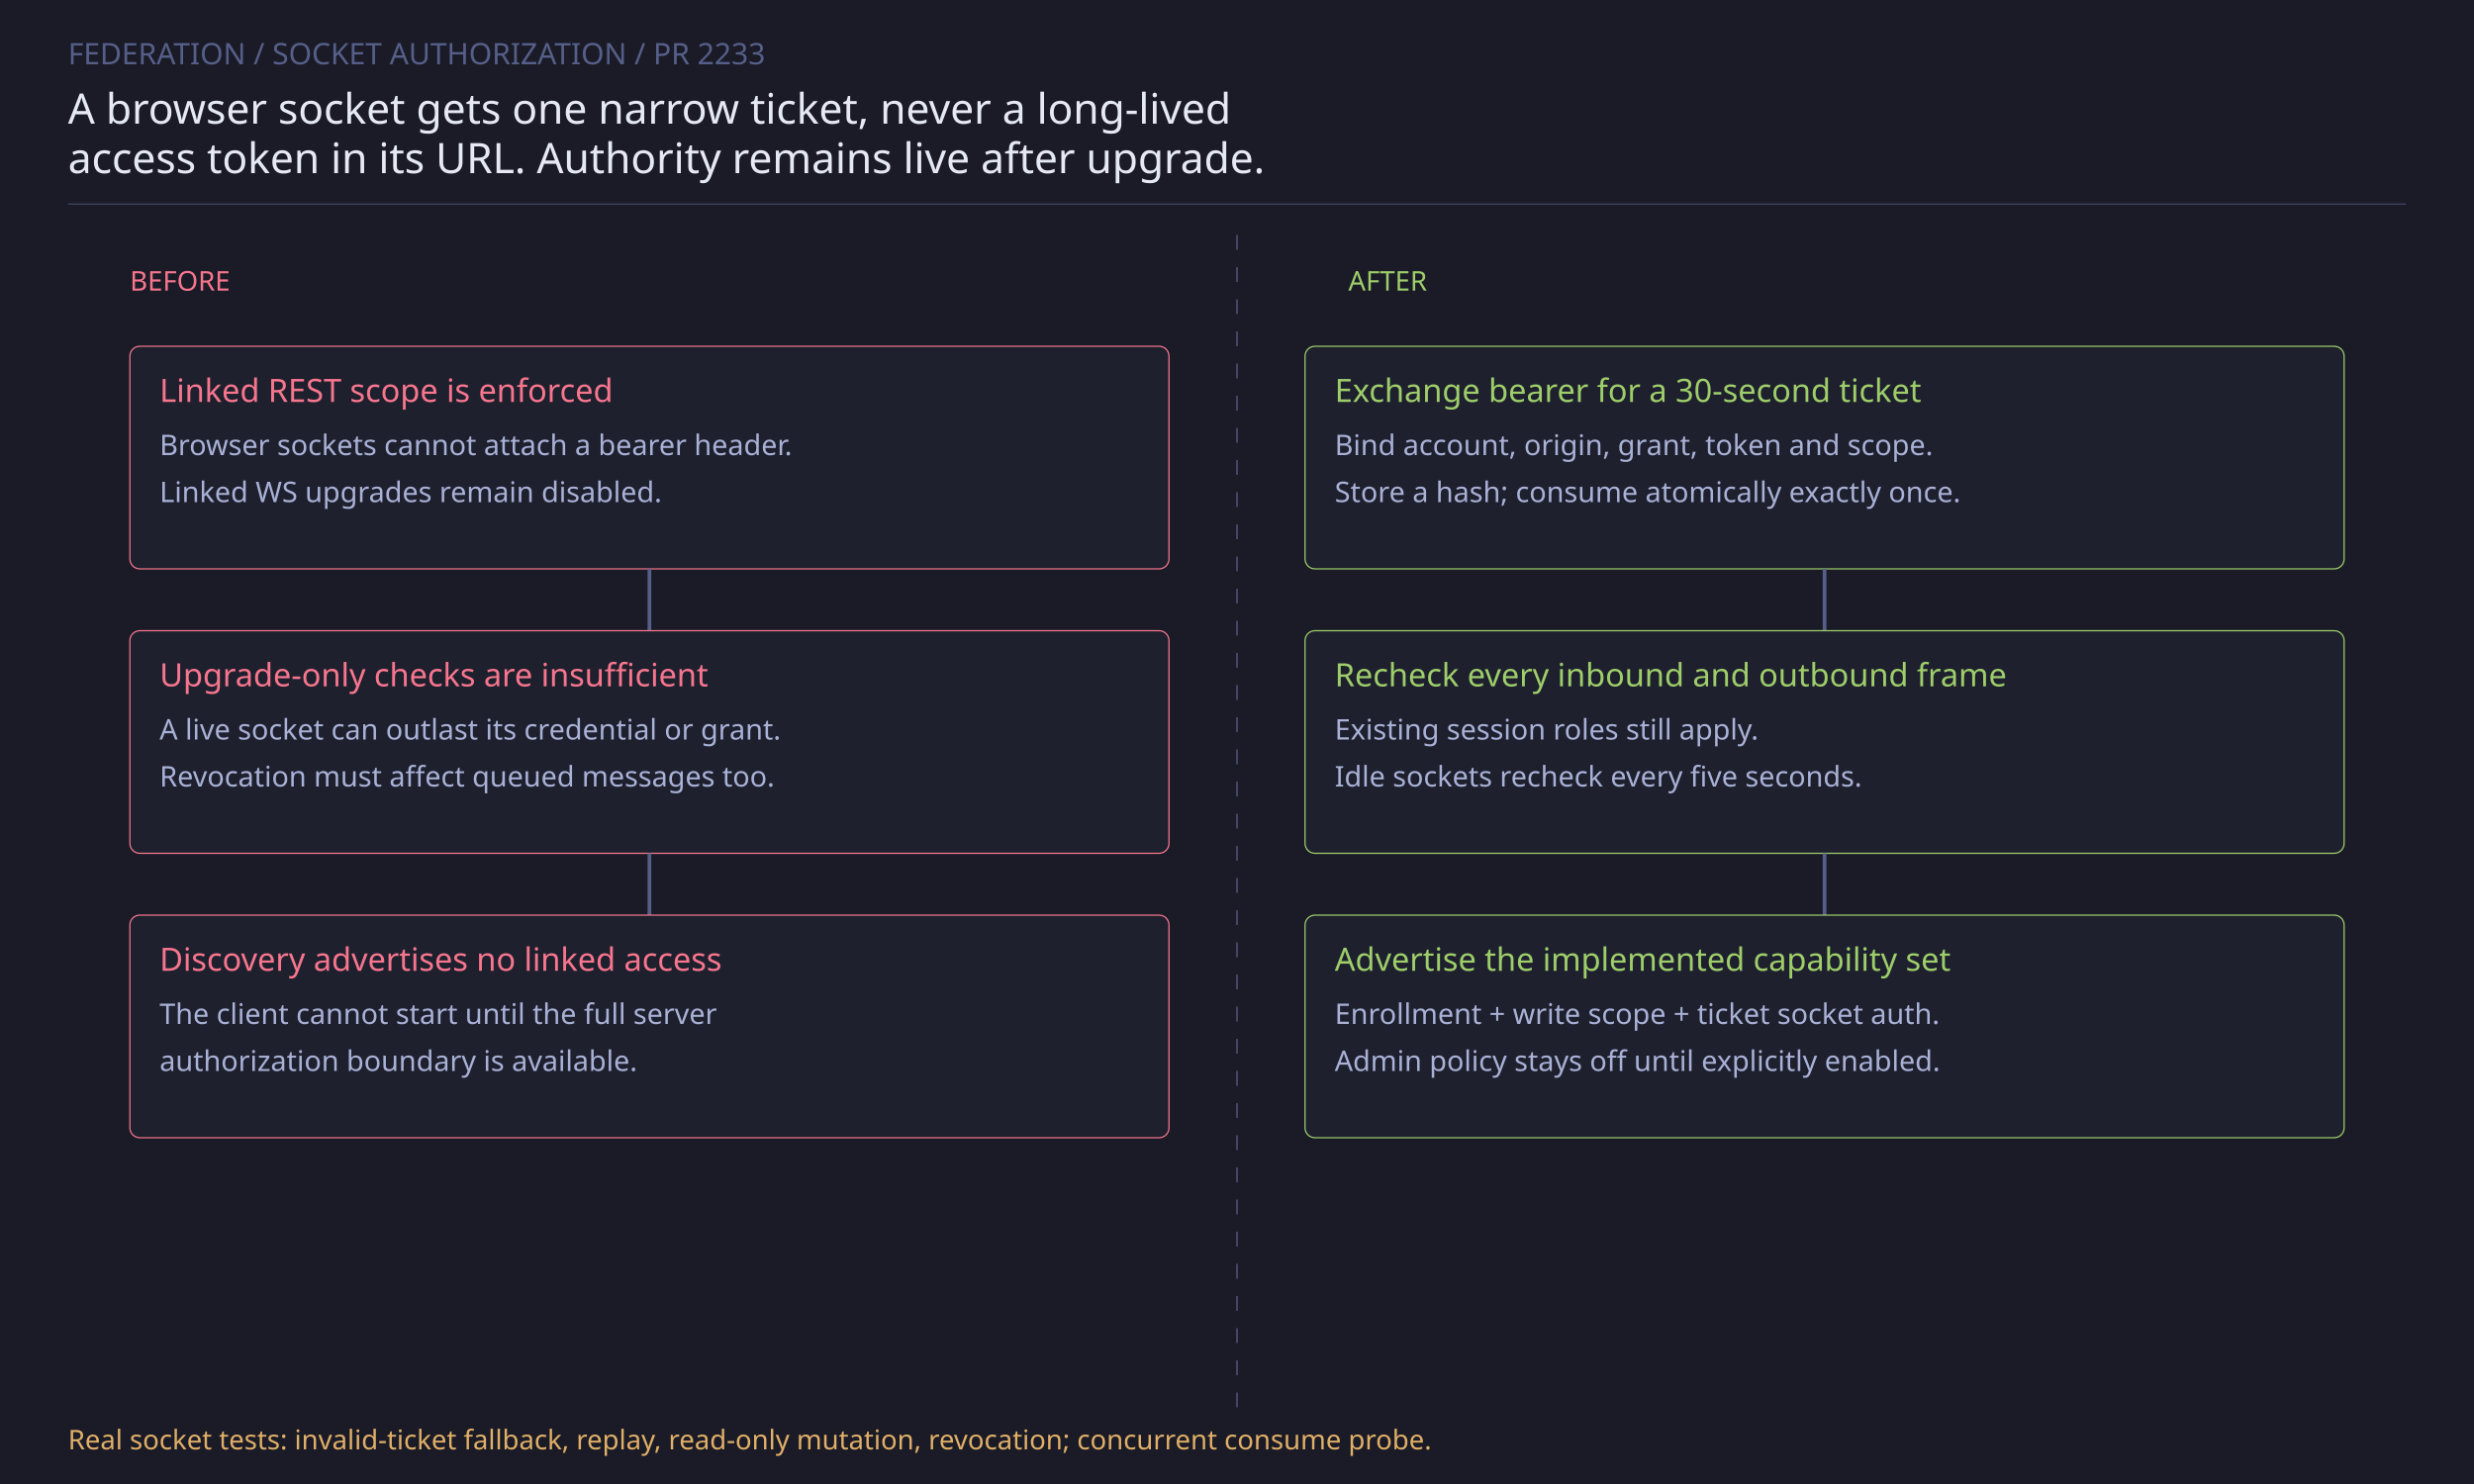
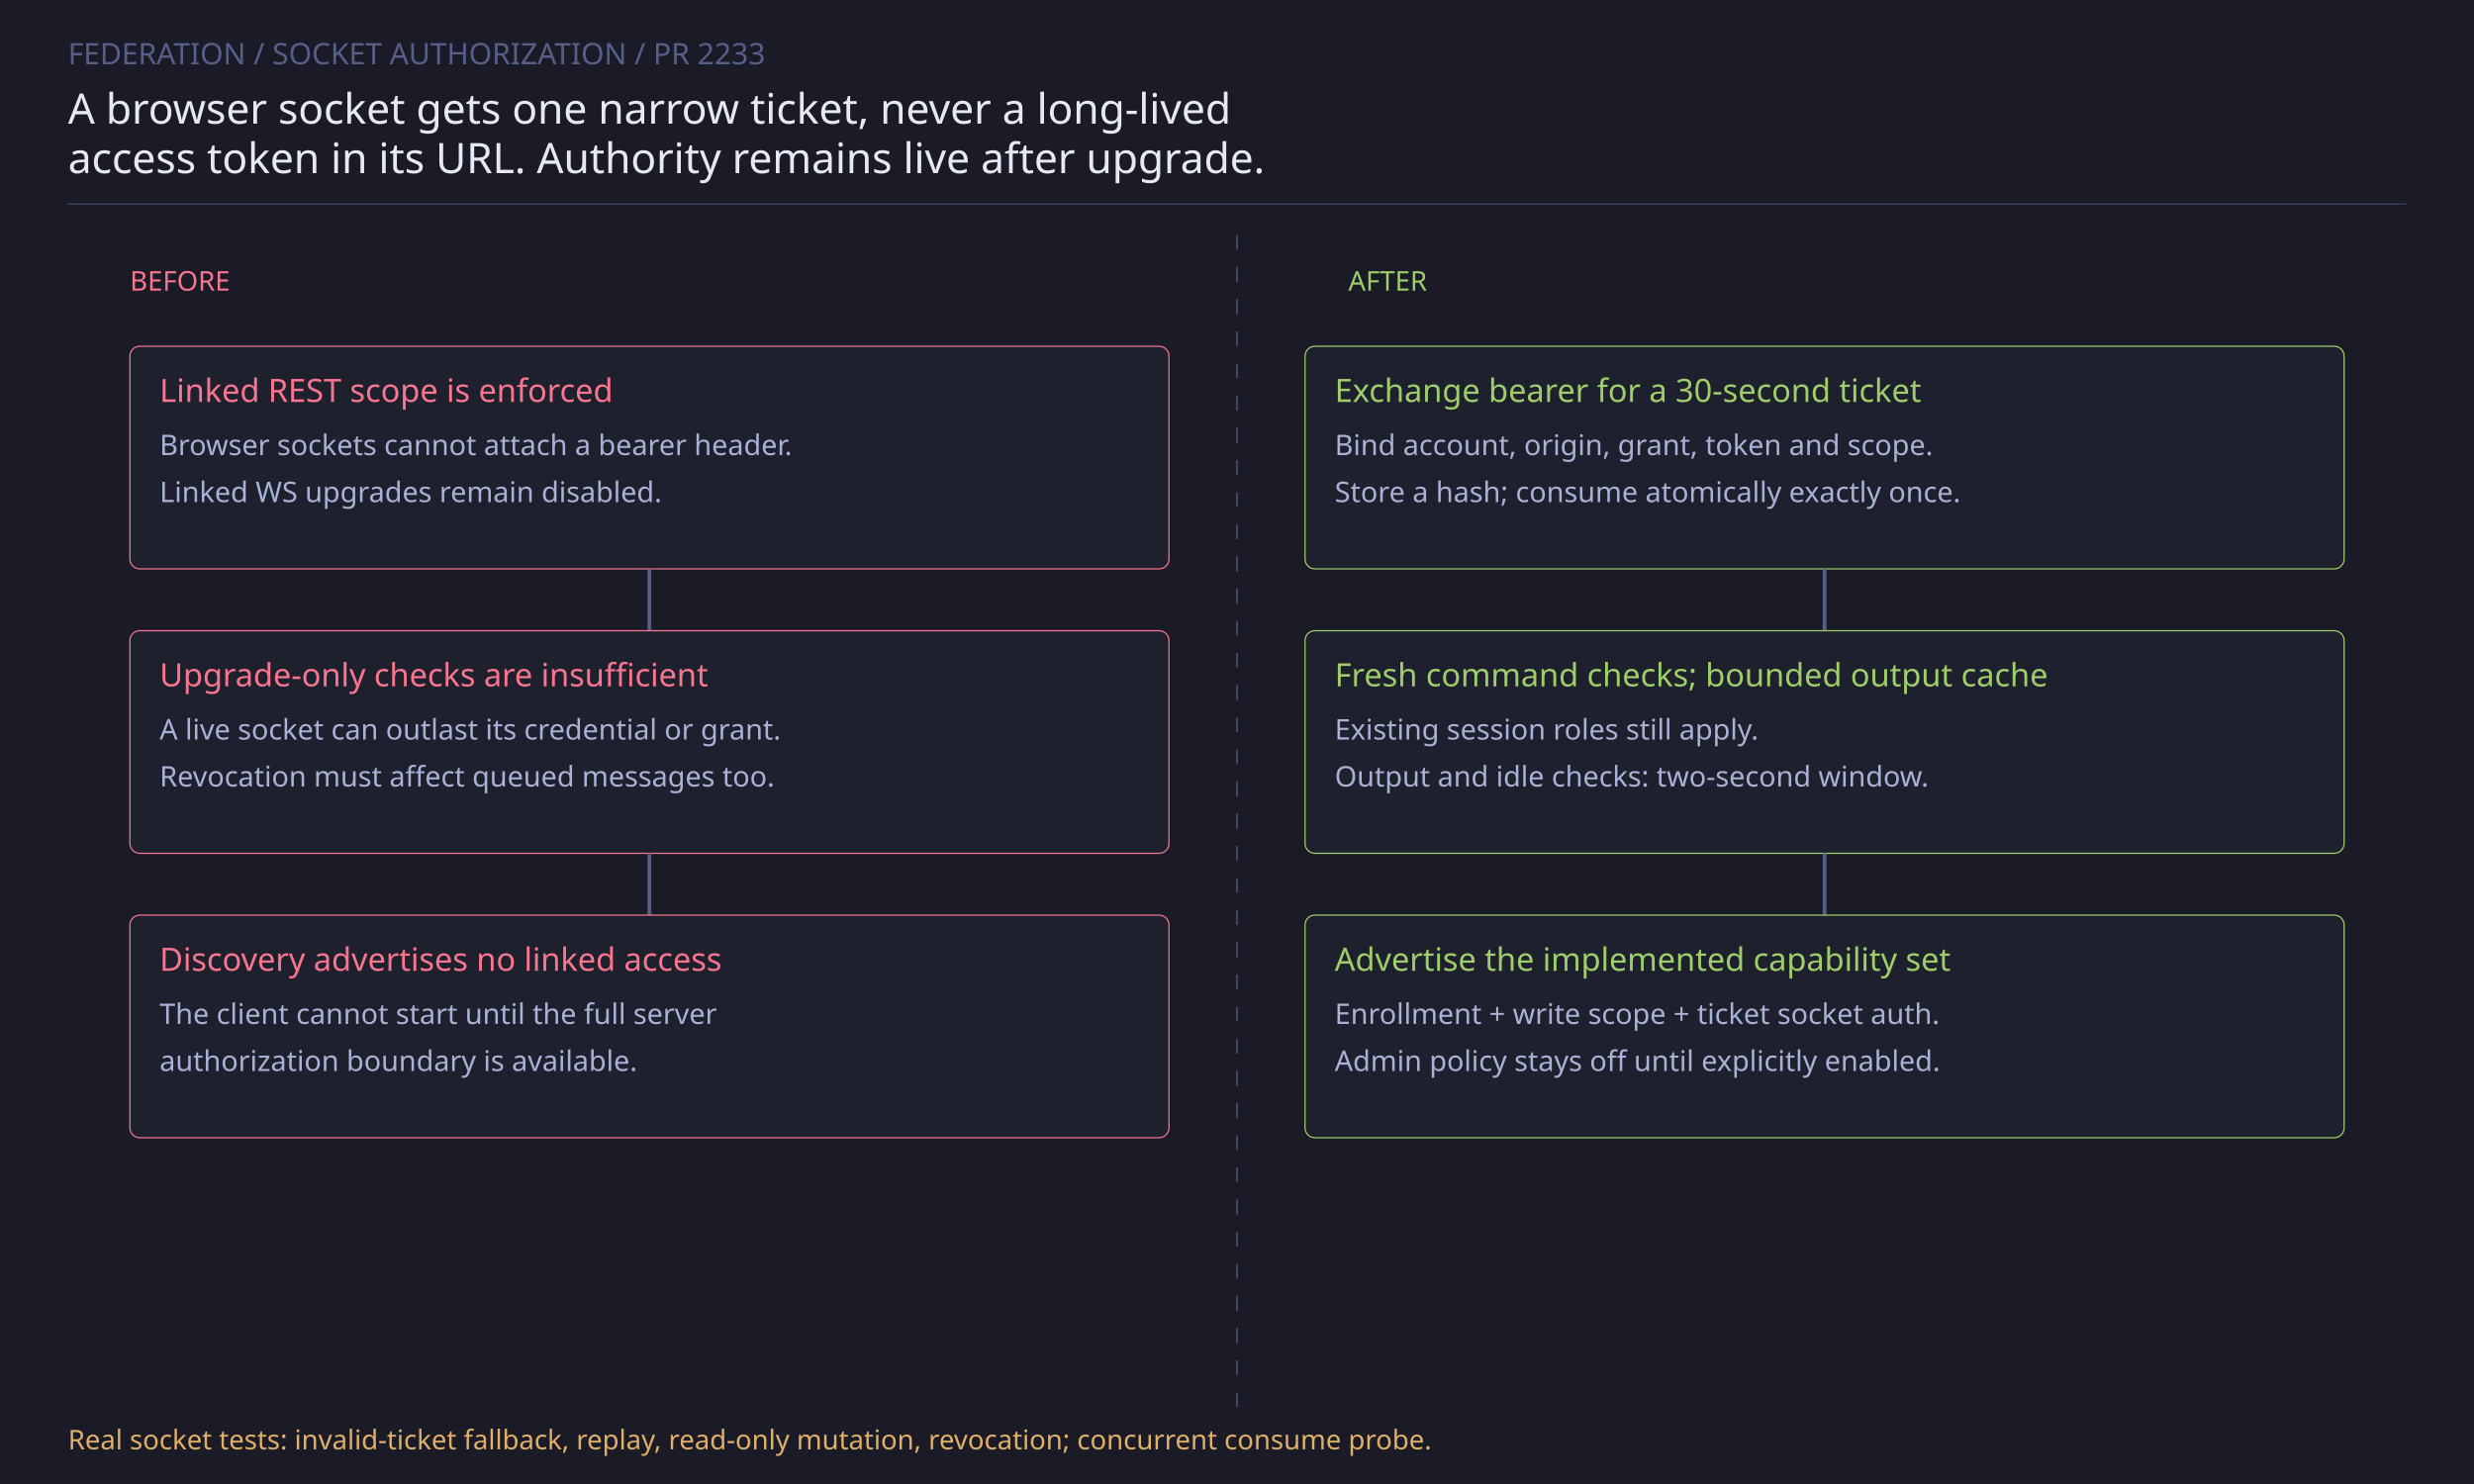
<svg xmlns="http://www.w3.org/2000/svg" viewBox="0 0 2000 1200" font-family="sans-serif">
  <rect width="2000" height="1200" fill="#1a1b26" />
  <text x="55" y="52" font-size="24" fill="#565f89">FEDERATION / SOCKET AUTHORIZATION / PR 2233</text>
  <text x="55" y="100" font-size="34" fill="#e6e9f5">A browser socket gets one narrow ticket, never a long-lived</text>
  <text x="55" y="140" font-size="34" fill="#e6e9f5">access token in its URL. Authority remains live after upgrade.</text>
  <line x1="55" y1="165" x2="1945" y2="165" stroke="#3d4666" />
  <line x1="1000" y1="190" x2="1000" y2="1140" stroke="#565f89" stroke-dasharray="12 14" />
  <text x="105" y="235" font-size="22" fill="#f7768e">BEFORE</text>
  <text x="1090" y="235" font-size="22" fill="#9ece6a">AFTER</text>
  <rect x="105" y="280" width="840" height="180" rx="8" fill="#1e202e" stroke="#f7768e" />
  <text x="129" y="325" font-size="26" fill="#f7768e">Linked REST scope is enforced</text>
  <text x="129" y="368" font-size="23" fill="#a9b1d6">Browser sockets cannot attach a bearer header.</text>
  <text x="129" y="406" font-size="23" fill="#a9b1d6">Linked WS upgrades remain disabled.</text>
  <line x1="525" y1="460" x2="525" y2="510" stroke="#565f89" stroke-width="3" />
  <rect x="105" y="510" width="840" height="180" rx="8" fill="#1e202e" stroke="#f7768e" />
  <text x="129" y="555" font-size="26" fill="#f7768e">Upgrade-only checks are insufficient</text>
  <text x="129" y="598" font-size="23" fill="#a9b1d6">A live socket can outlast its credential or grant.</text>
  <text x="129" y="636" font-size="23" fill="#a9b1d6">Revocation must affect queued messages too.</text>
  <line x1="525" y1="690" x2="525" y2="740" stroke="#565f89" stroke-width="3" />
  <rect x="105" y="740" width="840" height="180" rx="8" fill="#1e202e" stroke="#f7768e" />
  <text x="129" y="785" font-size="26" fill="#f7768e">Discovery advertises no linked access</text>
  <text x="129" y="828" font-size="23" fill="#a9b1d6">The client cannot start until the full server</text>
  <text x="129" y="866" font-size="23" fill="#a9b1d6">authorization boundary is available.</text>
  <rect x="1055" y="280" width="840" height="180" rx="8" fill="#1e202e" stroke="#9ece6a" />
  <text x="1079" y="325" font-size="26" fill="#9ece6a">Exchange bearer for a 30-second ticket</text>
  <text x="1079" y="368" font-size="23" fill="#a9b1d6">Bind account, origin, grant, token and scope.</text>
  <text x="1079" y="406" font-size="23" fill="#a9b1d6">Store a hash; consume atomically exactly once.</text>
  <line x1="1475" y1="460" x2="1475" y2="510" stroke="#565f89" stroke-width="3" />
  <rect x="1055" y="510" width="840" height="180" rx="8" fill="#1e202e" stroke="#9ece6a" />
-   <text x="1079" y="555" font-size="26" fill="#9ece6a">Recheck every inbound and outbound frame</text>
+   <text x="1079" y="555" font-size="26" fill="#9ece6a">Fresh command checks; bounded output cache</text>
  <text x="1079" y="598" font-size="23" fill="#a9b1d6">Existing session roles still apply.</text>
-   <text x="1079" y="636" font-size="23" fill="#a9b1d6">Idle sockets recheck every five seconds.</text>
+   <text x="1079" y="636" font-size="23" fill="#a9b1d6">Output and idle checks: two-second window.</text>
  <line x1="1475" y1="690" x2="1475" y2="740" stroke="#565f89" stroke-width="3" />
  <rect x="1055" y="740" width="840" height="180" rx="8" fill="#1e202e" stroke="#9ece6a" />
  <text x="1079" y="785" font-size="26" fill="#9ece6a">Advertise the implemented capability set</text>
  <text x="1079" y="828" font-size="23" fill="#a9b1d6">Enrollment + write scope + ticket socket auth.</text>
  <text x="1079" y="866" font-size="23" fill="#a9b1d6">Admin policy stays off until explicitly enabled.</text>
  <text x="55" y="1172" font-size="22" fill="#e0af68">Real socket tests: invalid-ticket fallback, replay, read-only mutation, revocation; concurrent consume probe.</text>
</svg>
